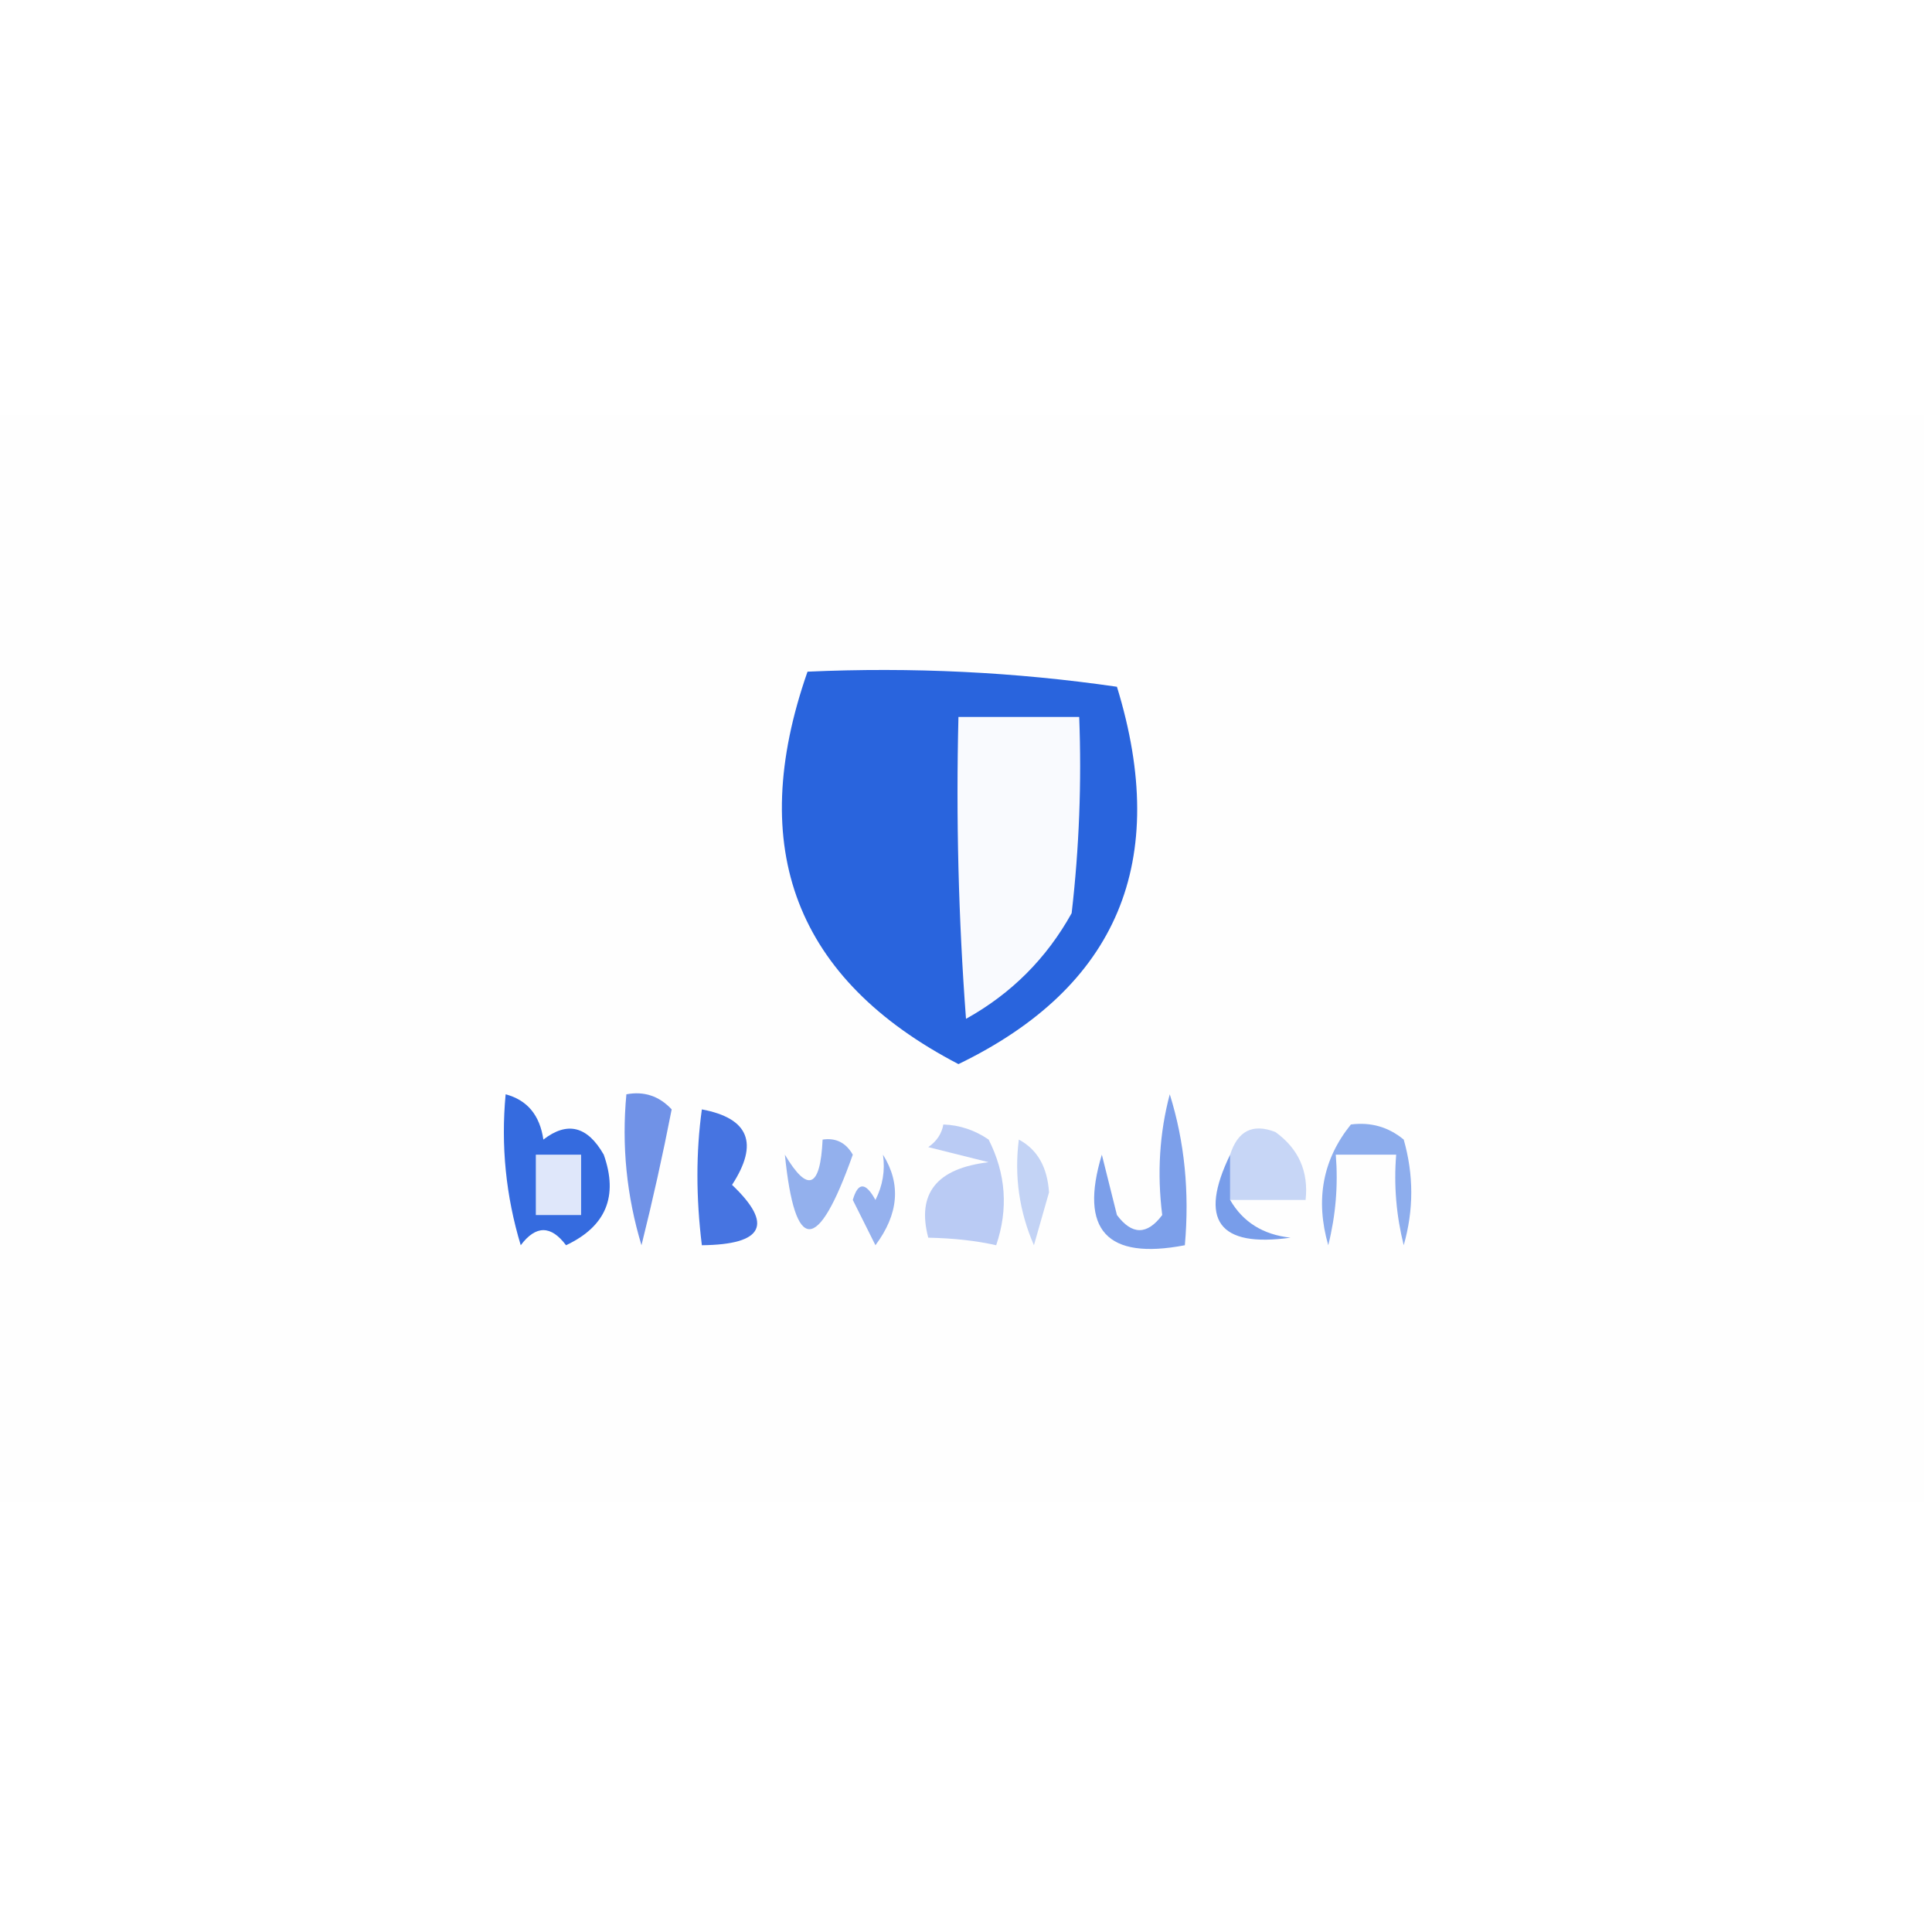
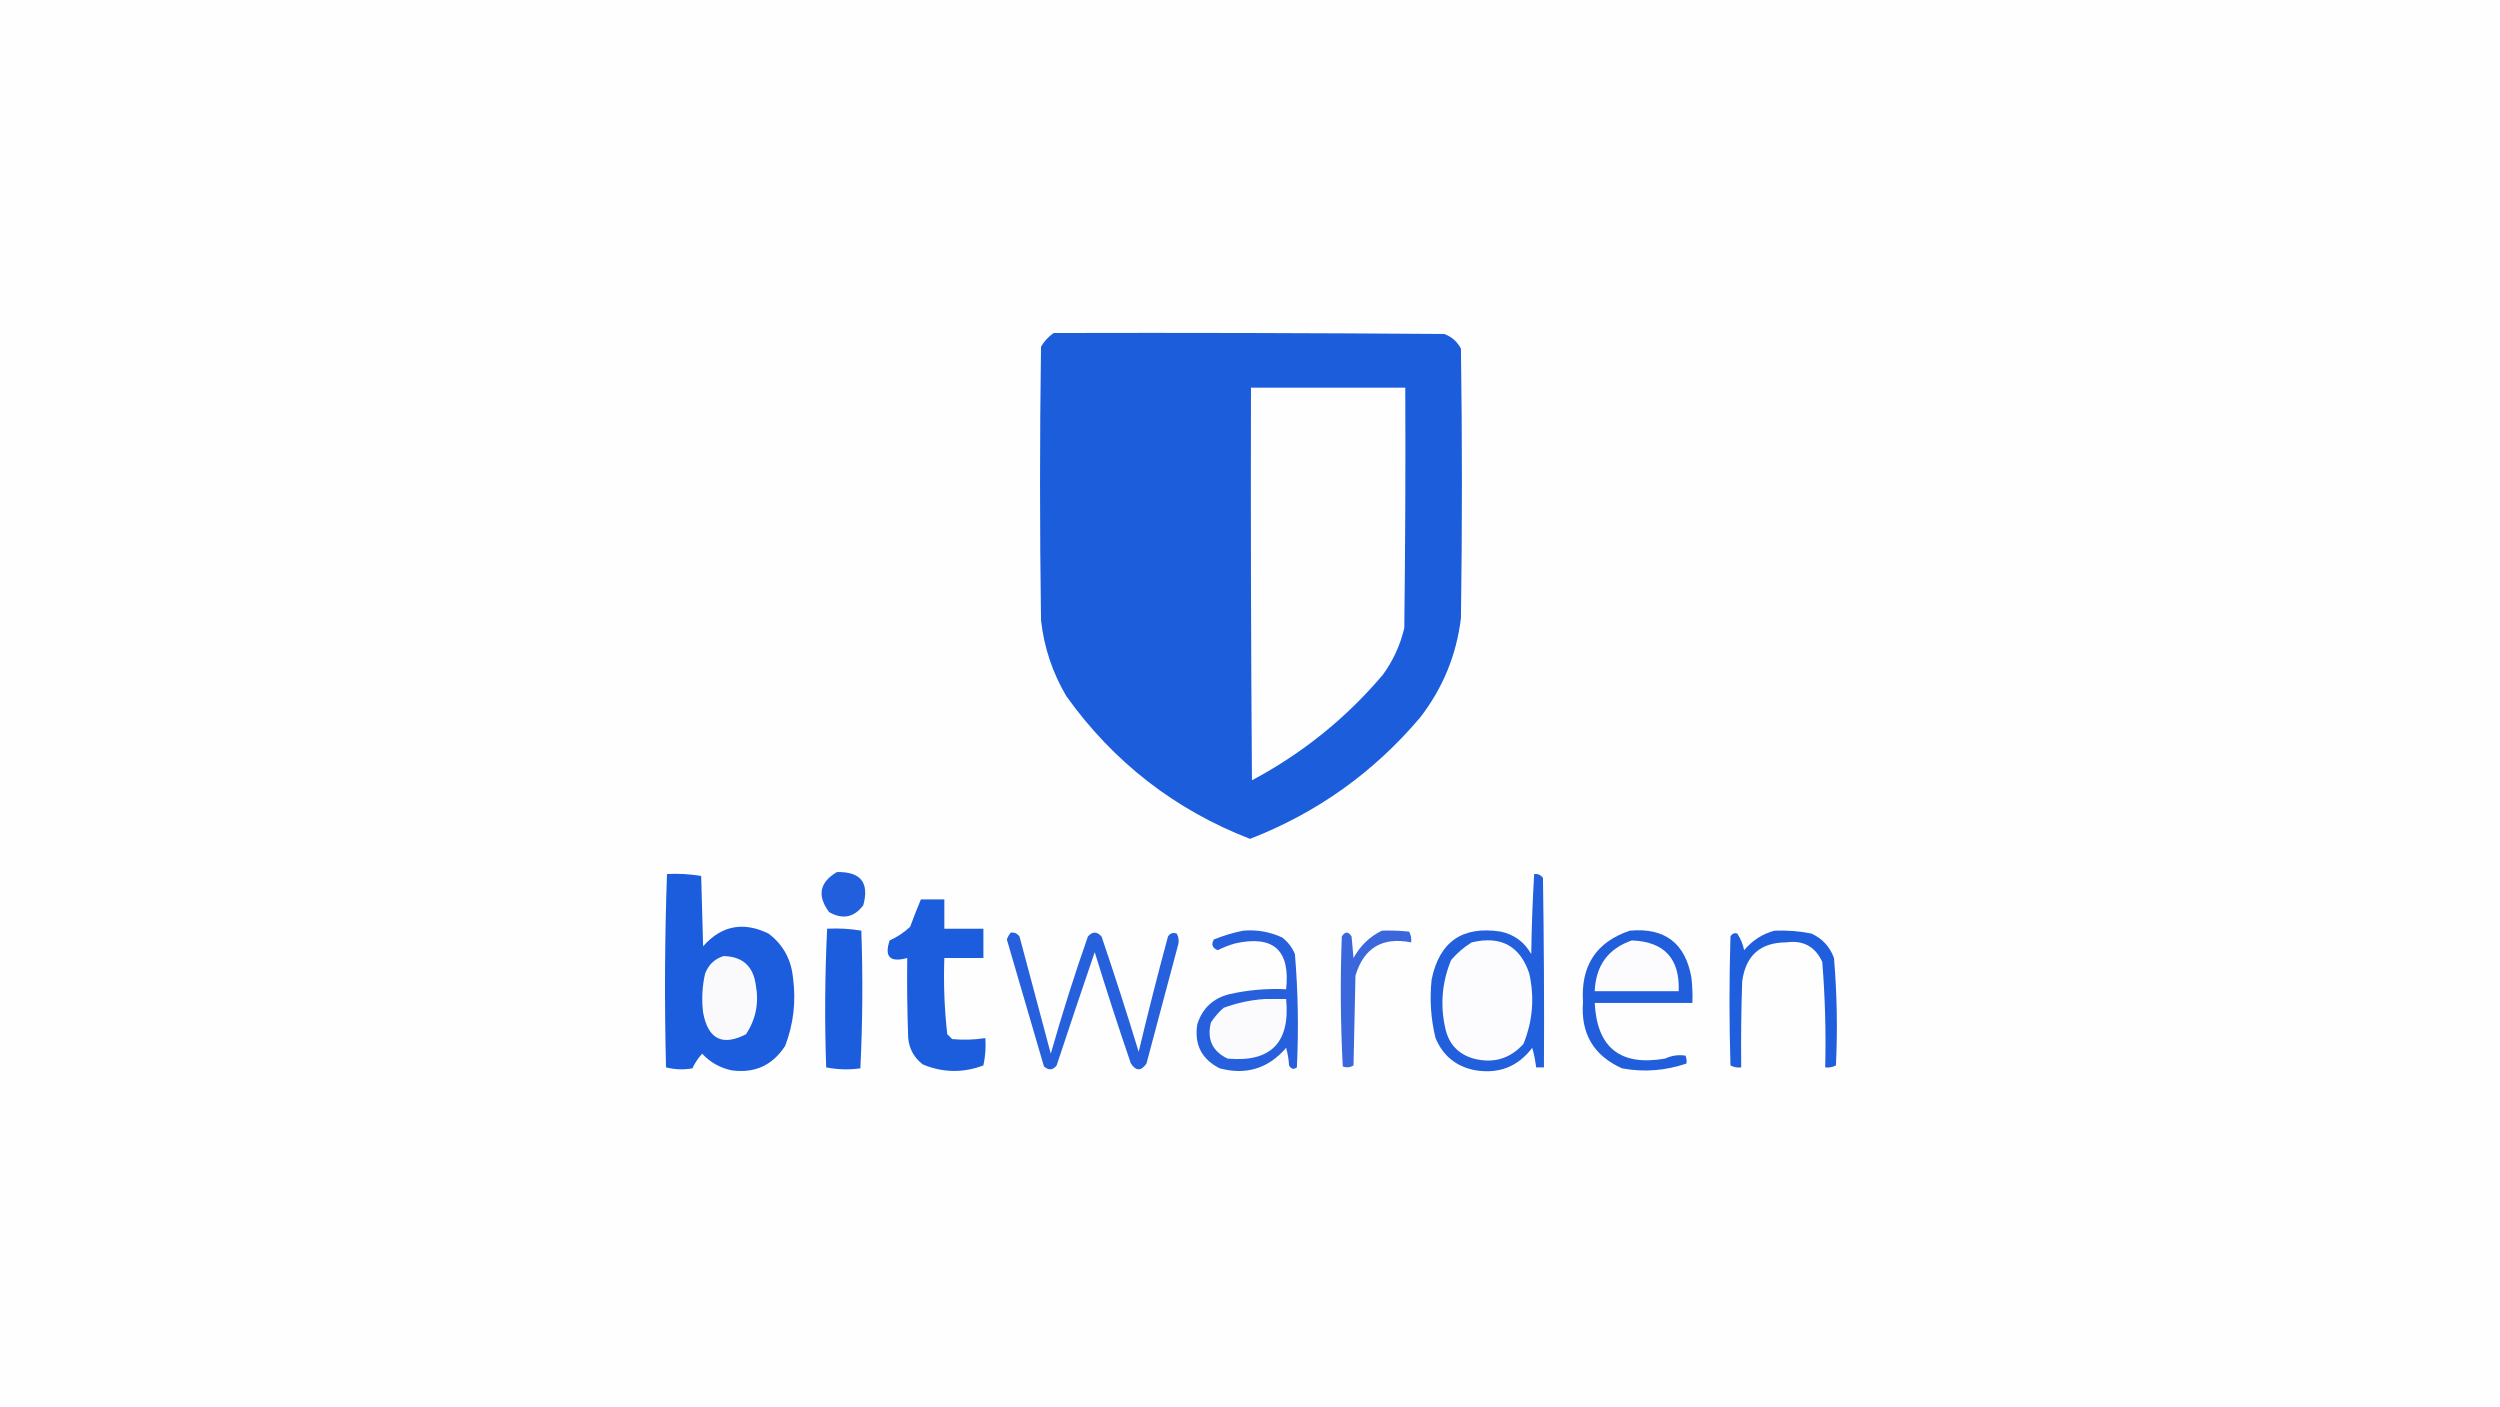
- <svg xmlns="http://www.w3.org/2000/svg" version="1.1" width="128px" height="128px" style="shape-rendering:geometricPrecision; text-rendering:geometricPrecision; image-rendering:optimizeQuality; fill-rule:evenodd; clip-rule:evenodd">
+ <svg xmlns="http://www.w3.org/2000/svg" version="1.1" width="1280px" height="720px" style="shape-rendering:geometricPrecision; text-rendering:geometricPrecision; image-rendering:optimizeQuality; fill-rule:evenodd; clip-rule:evenodd">
  <g>
-     <path style="opacity:0.994" fill="#fefefe" d="M -0.5,27.5 C 42.167,27.5 84.833,27.5 127.5,27.5C 127.5,51.5 127.5,75.5 127.5,99.5C 84.833,99.5 42.167,99.5 -0.5,99.5C -0.5,75.5 -0.5,51.5 -0.5,27.5 Z" />
+     <path style="opacity:1" fill="#fefefe" d="M -0.5,-0.5 C 426.167,-0.5 852.833,-0.5 1279.5,-0.5C 1279.5,239.5 1279.5,479.5 1279.5,719.5C 852.833,719.5 426.167,719.5 -0.5,719.5C -0.5,479.5 -0.5,239.5 -0.5,-0.5 Z" />
  </g>
  <g>
-     <path style="opacity:1" fill="#2964dd" d="M 53.5,44.5 C 60.422,44.188 67.255,44.521 74,45.5C 77.552,57.057 74.052,65.39 63.5,70.5C 52.73,64.891 49.397,56.224 53.5,44.5 Z" />
+     <path style="opacity:1" fill="#1c5ddc" d="M 539.5,170.5 C 606.167,170.333 672.834,170.5 739.5,171C 743.251,172.415 746.084,174.915 748,178.5C 748.667,224.5 748.667,270.5 748,316.5C 745.68,335.468 738.68,352.468 727,367.5C 703.2,395.558 674.2,416.224 640,429.5C 601.497,414.561 570.164,390.228 546,356.5C 538.864,344.426 534.531,331.426 533,317.5C 532.333,270.833 532.333,224.167 533,177.5C 534.694,174.642 536.861,172.309 539.5,170.5 Z" />
  </g>
  <g>
-     <path style="opacity:1" fill="#f9fafe" d="M 63.5,47.5 C 66.167,47.5 68.833,47.5 71.5,47.5C 71.666,51.846 71.499,56.179 71,60.5C 69.333,63.5 67,65.833 64,67.5C 63.5,60.842 63.334,54.175 63.5,47.5 Z" />
+     <path style="opacity:1" fill="#fefefe" d="M 640.5,198.5 C 666.833,198.5 693.167,198.5 719.5,198.5C 719.667,239.501 719.5,280.501 719,321.5C 716.949,330.268 713.282,338.268 708,345.5C 689.117,367.776 666.784,385.776 641,399.5C 640.5,332.501 640.333,265.501 640.5,198.5 Z" />
  </g>
  <g>
-     <path style="opacity:1" fill="#356bdf" d="M 33.5,72.5 C 34.931,72.881 35.764,73.881 36,75.5C 37.587,74.273 38.921,74.606 40,76.5C 40.977,79.259 40.144,81.259 37.5,82.5C 36.5,81.167 35.5,81.167 34.5,82.5C 33.513,79.232 33.18,75.898 33.5,72.5 Z" />
+     <path style="opacity:1" fill="#225fdc" d="M 428.5,446.5 C 440.682,446.227 445.182,451.893 442,463.5C 437.258,469.764 431.425,470.931 424.5,467C 418.263,458.575 419.597,451.741 428.5,446.5 Z" />
  </g>
  <g>
-     <path style="opacity:1" fill="#4674e1" d="M 46.5,73.5 C 49.622,74.085 50.289,75.752 48.5,78.5C 51.257,81.124 50.59,82.457 46.5,82.5C 46.108,79.324 46.108,76.324 46.5,73.5 Z" />
+     <path style="opacity:1" fill="#1b5ddc" d="M 341.5,447.5 C 347.425,447.192 353.259,447.525 359,448.5C 359.333,460.5 359.667,472.5 360,484.5C 369.356,473.869 380.523,471.702 393.5,478C 400.886,483.597 405.053,491.097 406,500.5C 407.639,512.562 406.305,524.228 402,535.5C 395.52,545.489 386.353,549.656 374.5,548C 368.6,546.718 363.6,543.885 359.5,539.5C 357.474,541.705 355.808,544.205 354.5,547C 349.913,547.799 345.413,547.632 341,546.5C 340.175,513.428 340.341,480.428 341.5,447.5 Z" />
  </g>
  <g>
-     <path style="opacity:1" fill="#7092e7" d="M 41.5,72.5 C 42.675,72.281 43.675,72.614 44.5,73.5C 43.915,76.503 43.248,79.503 42.5,82.5C 41.513,79.232 41.18,75.898 41.5,72.5 Z" />
+     <path style="opacity:1" fill="#215fdc" d="M 785.5,447.5 C 787.39,447.297 788.89,447.963 790,449.5C 790.5,481.832 790.667,514.165 790.5,546.5C 789.167,546.5 787.833,546.5 786.5,546.5C 786.112,543.121 785.445,539.788 784.5,536.5C 777.21,546.101 767.543,549.934 755.5,548C 745.688,546.187 738.855,540.687 735,531.5C 732.582,521.643 731.915,511.643 733,501.5C 736.98,482.085 748.813,473.919 768.5,477C 775.362,478.526 780.528,482.359 784,488.5C 784.184,474.759 784.684,461.092 785.5,447.5 Z" />
  </g>
  <g>
-     <path style="opacity:1" fill="#c3d3f5" d="M 67.5,75.5 C 68.725,76.152 69.392,77.319 69.5,79C 69.167,80.167 68.833,81.333 68.5,82.5C 67.526,80.257 67.192,77.924 67.5,75.5 Z" />
+     <path style="opacity:1" fill="#1b5ddc" d="M 471.5,460.5 C 475.5,460.5 479.5,460.5 483.5,460.5C 483.5,465.5 483.5,470.5 483.5,475.5C 490.167,475.5 496.833,475.5 503.5,475.5C 503.5,480.5 503.5,485.5 503.5,490.5C 496.833,490.5 490.167,490.5 483.5,490.5C 483.038,503.599 483.538,516.599 485,529.5C 485.833,530.333 486.667,531.167 487.5,532C 493.188,532.554 498.855,532.387 504.5,531.5C 504.827,536.214 504.493,540.88 503.5,545.5C 493.071,549.432 482.738,549.266 472.5,545C 468.044,541.587 465.544,537.087 465,531.5C 464.5,517.837 464.333,504.171 464.5,490.5C 455.682,492.919 452.682,489.919 455.5,481.5C 459.408,479.755 462.908,477.422 466,474.5C 467.743,469.765 469.577,465.098 471.5,460.5 Z" />
  </g>
  <g>
-     <path style="opacity:1" fill="#dfe7fa" d="M 35.5,76.5 C 36.5,76.5 37.5,76.5 38.5,76.5C 38.5,77.833 38.5,79.167 38.5,80.5C 37.5,80.5 36.5,80.5 35.5,80.5C 35.5,79.167 35.5,77.833 35.5,76.5 Z" />
+     <path style="opacity:1" fill="#1b5ddc" d="M 423.5,475.5 C 429.425,475.192 435.259,475.525 441,476.5C 441.827,500.073 441.66,523.573 440.5,547C 434.584,547.807 428.75,547.641 423,546.5C 422.178,522.761 422.344,499.094 423.5,475.5 Z" />
  </g>
  <g>
-     <path style="opacity:1" fill="#c7d6f6" d="M 81.5,79.5 C 81.5,78.5 81.5,77.5 81.5,76.5C 82.002,74.915 83.002,74.415 84.5,75C 86.037,76.11 86.704,77.61 86.5,79.5C 84.833,79.5 83.167,79.5 81.5,79.5 Z" />
+     <path style="opacity:1" fill="#2760dc" d="M 636.5,476.5 C 643.506,475.907 650.173,477.074 656.5,480C 659.433,482.264 661.6,485.098 663,488.5C 664.616,507.781 664.95,527.115 664,546.5C 662.413,547.727 661.079,547.394 660,545.5C 659.821,542.447 659.321,539.447 658.5,536.5C 649.398,547.078 638.065,550.578 624.5,547C 615.246,542.327 611.413,534.827 613,524.5C 615.573,516.261 621.073,511.095 629.5,509C 639.042,506.857 648.708,506.024 658.5,506.5C 660.696,486.527 652.03,478.693 632.5,483C 629.382,483.873 626.382,485.039 623.5,486.5C 620.687,485.383 620.02,483.55 621.5,481C 626.482,479.01 631.482,477.51 636.5,476.5 Z" />
  </g>
  <g>
-     <path style="opacity:1" fill="#8daded" d="M 89.5,74.5 C 90.822,74.33 91.989,74.663 93,75.5C 93.667,77.833 93.667,80.167 93,82.5C 92.504,80.527 92.338,78.527 92.5,76.5C 91.167,76.5 89.833,76.5 88.5,76.5C 88.662,78.527 88.496,80.527 88,82.5C 87.133,79.479 87.633,76.812 89.5,74.5 Z" />
+     <path style="opacity:1" fill="#3b67dd" d="M 707.5,476.5 C 712.179,476.334 716.845,476.501 721.5,477C 722.406,478.699 722.739,480.533 722.5,482.5C 707.806,479.593 698.306,485.26 694,499.5C 693.667,514.833 693.333,530.167 693,545.5C 691.274,546.576 689.441,546.743 687.5,546C 686.34,523.906 686.173,501.739 687,479.5C 688.667,476.833 690.333,476.833 692,479.5C 692.333,483.167 692.667,486.833 693,490.5C 696.433,484.231 701.266,479.564 707.5,476.5 Z" />
  </g>
  <g>
-     <path style="opacity:1" fill="#93b0ed" d="M 54.5,75.5 C 55.376,75.369 56.043,75.703 56.5,76.5C 54.167,83.081 52.667,83.081 52,76.5C 53.516,79.052 54.349,78.718 54.5,75.5 Z" />
+     <path style="opacity:1" fill="#205edc" d="M 834.5,476.5 C 852.376,474.882 862.876,482.882 866,500.5C 866.499,504.821 866.666,509.154 866.5,513.5C 849.833,513.5 833.167,513.5 816.5,513.5C 817.651,536.469 829.651,545.969 852.5,542C 855.988,540.405 859.488,539.905 863,540.5C 863.49,541.793 863.657,543.127 863.5,544.5C 852.725,548.222 841.725,549.055 830.5,547C 815.891,540.462 809.224,529.129 810.5,513C 809.281,494.445 817.281,482.278 834.5,476.5 Z" />
  </g>
  <g>
-     <path style="opacity:1" fill="#95b1ee" d="M 58.5,76.5 C 59.709,78.435 59.542,80.435 58,82.5C 57.5,81.5 57,80.5 56.5,79.5C 56.846,78.304 57.346,78.304 58,79.5C 58.483,78.552 58.65,77.552 58.5,76.5 Z" />
+     <path style="opacity:1" fill="#1f5edc" d="M 908.5,476.5 C 914.898,476.243 921.231,476.743 927.5,478C 933.061,480.562 936.894,484.728 939,490.5C 940.552,508.802 940.886,527.135 940,545.5C 938.301,546.406 936.467,546.739 934.5,546.5C 934.946,528.444 934.446,510.444 933,492.5C 929.394,484.611 923.227,481.278 914.5,482.5C 901.265,482.562 893.765,489.228 892,502.5C 891.5,517.163 891.333,531.83 891.5,546.5C 889.533,546.739 887.699,546.406 886,545.5C 885.333,523.5 885.333,501.5 886,479.5C 886.837,477.993 888.004,477.493 889.5,478C 891.189,480.557 892.356,483.391 893,486.5C 897.205,481.492 902.372,478.159 908.5,476.5 Z" />
  </g>
  <g>
-     <path style="opacity:1" fill="#bacbf4" d="M 62.5,74.5 C 63.583,74.539 64.583,74.873 65.5,75.5C 66.647,77.765 66.814,80.098 66,82.5C 64.68,82.201 63.18,82.034 61.5,82C 60.724,79.071 62.057,77.404 65.5,77C 64.167,76.667 62.833,76.333 61.5,76C 62.056,75.617 62.389,75.117 62.5,74.5 Z" />
+     <path style="opacity:1" fill="#2760dc" d="M 517.5,477.5 C 519.39,477.297 520.89,477.963 522,479.5C 527.347,499.535 532.681,519.535 538,539.5C 543.719,519.343 550.052,499.343 557,479.5C 559.333,476.833 561.667,476.833 564,479.5C 570.657,499.127 576.991,518.794 583,538.5C 587.719,518.74 592.719,499.073 598,479.5C 599.133,477.789 600.633,477.289 602.5,478C 603.591,480.064 603.758,482.231 603,484.5C 597.667,504.5 592.333,524.5 587,544.5C 584.284,548.476 581.617,548.476 579,544.5C 572.527,525.582 566.361,506.582 560.5,487.5C 553.908,506.776 547.408,526.109 541,545.5C 539.062,547.978 536.895,548.145 534.5,546C 528.173,524.362 521.839,502.695 515.5,481C 515.978,479.697 516.645,478.531 517.5,477.5 Z" />
  </g>
  <g>
-     <path style="opacity:1" fill="#7c9fea" d="M 77.5,72.5 C 78.479,75.625 78.813,78.958 78.5,82.5C 73.325,83.493 71.491,81.493 73,76.5C 73.333,77.833 73.667,79.167 74,80.5C 75,81.833 76,81.833 77,80.5C 76.653,77.729 76.82,75.062 77.5,72.5 Z" />
+     <path style="opacity:1" fill="#fcfcfe" d="M 753.5,482.5 C 768.454,478.95 778.288,484.283 783,498.5C 785.737,510.865 784.737,522.865 780,534.5C 773.111,542.112 764.611,544.612 754.5,542C 746.611,539.742 741.778,534.575 740,526.5C 737.298,514.491 738.298,502.824 743,491.5C 746.078,487.915 749.578,484.915 753.5,482.5 Z" />
  </g>
  <g>
-     <path style="opacity:1" fill="#789dea" d="M 81.5,76.5 C 81.5,77.5 81.5,78.5 81.5,79.5C 82.347,80.966 83.68,81.8 85.5,82C 80.733,82.664 79.4,80.831 81.5,76.5 Z" />
+     <path style="opacity:1" fill="#fcfcfe" d="M 835.5,481.5 C 852.109,482.112 860.109,490.779 859.5,507.5C 845.167,507.5 830.833,507.5 816.5,507.5C 817.042,494.354 823.376,485.687 835.5,481.5 Z" />
+   </g>
+   <g>
+     <path style="opacity:1" fill="#fafafd" d="M 370.5,489.5 C 380.237,489.734 385.737,494.734 387,504.5C 388.647,513.543 386.98,521.876 382,529.5C 369.883,535.775 362.55,532.109 360,518.5C 359.171,511.766 359.504,505.099 361,498.5C 362.775,493.888 365.942,490.888 370.5,489.5 Z" />
+   </g>
+   <g>
+     <path style="opacity:1" fill="#fbfbfe" d="M 647.5,511.5 C 651.167,511.5 654.833,511.5 658.5,511.5C 660.658,533.842 650.658,544.008 628.5,542C 620.695,538.219 617.862,532.053 620,523.5C 621.793,520.705 623.96,518.205 626.5,516C 633.424,513.463 640.424,511.963 647.5,511.5 Z" />
  </g>
</svg>
